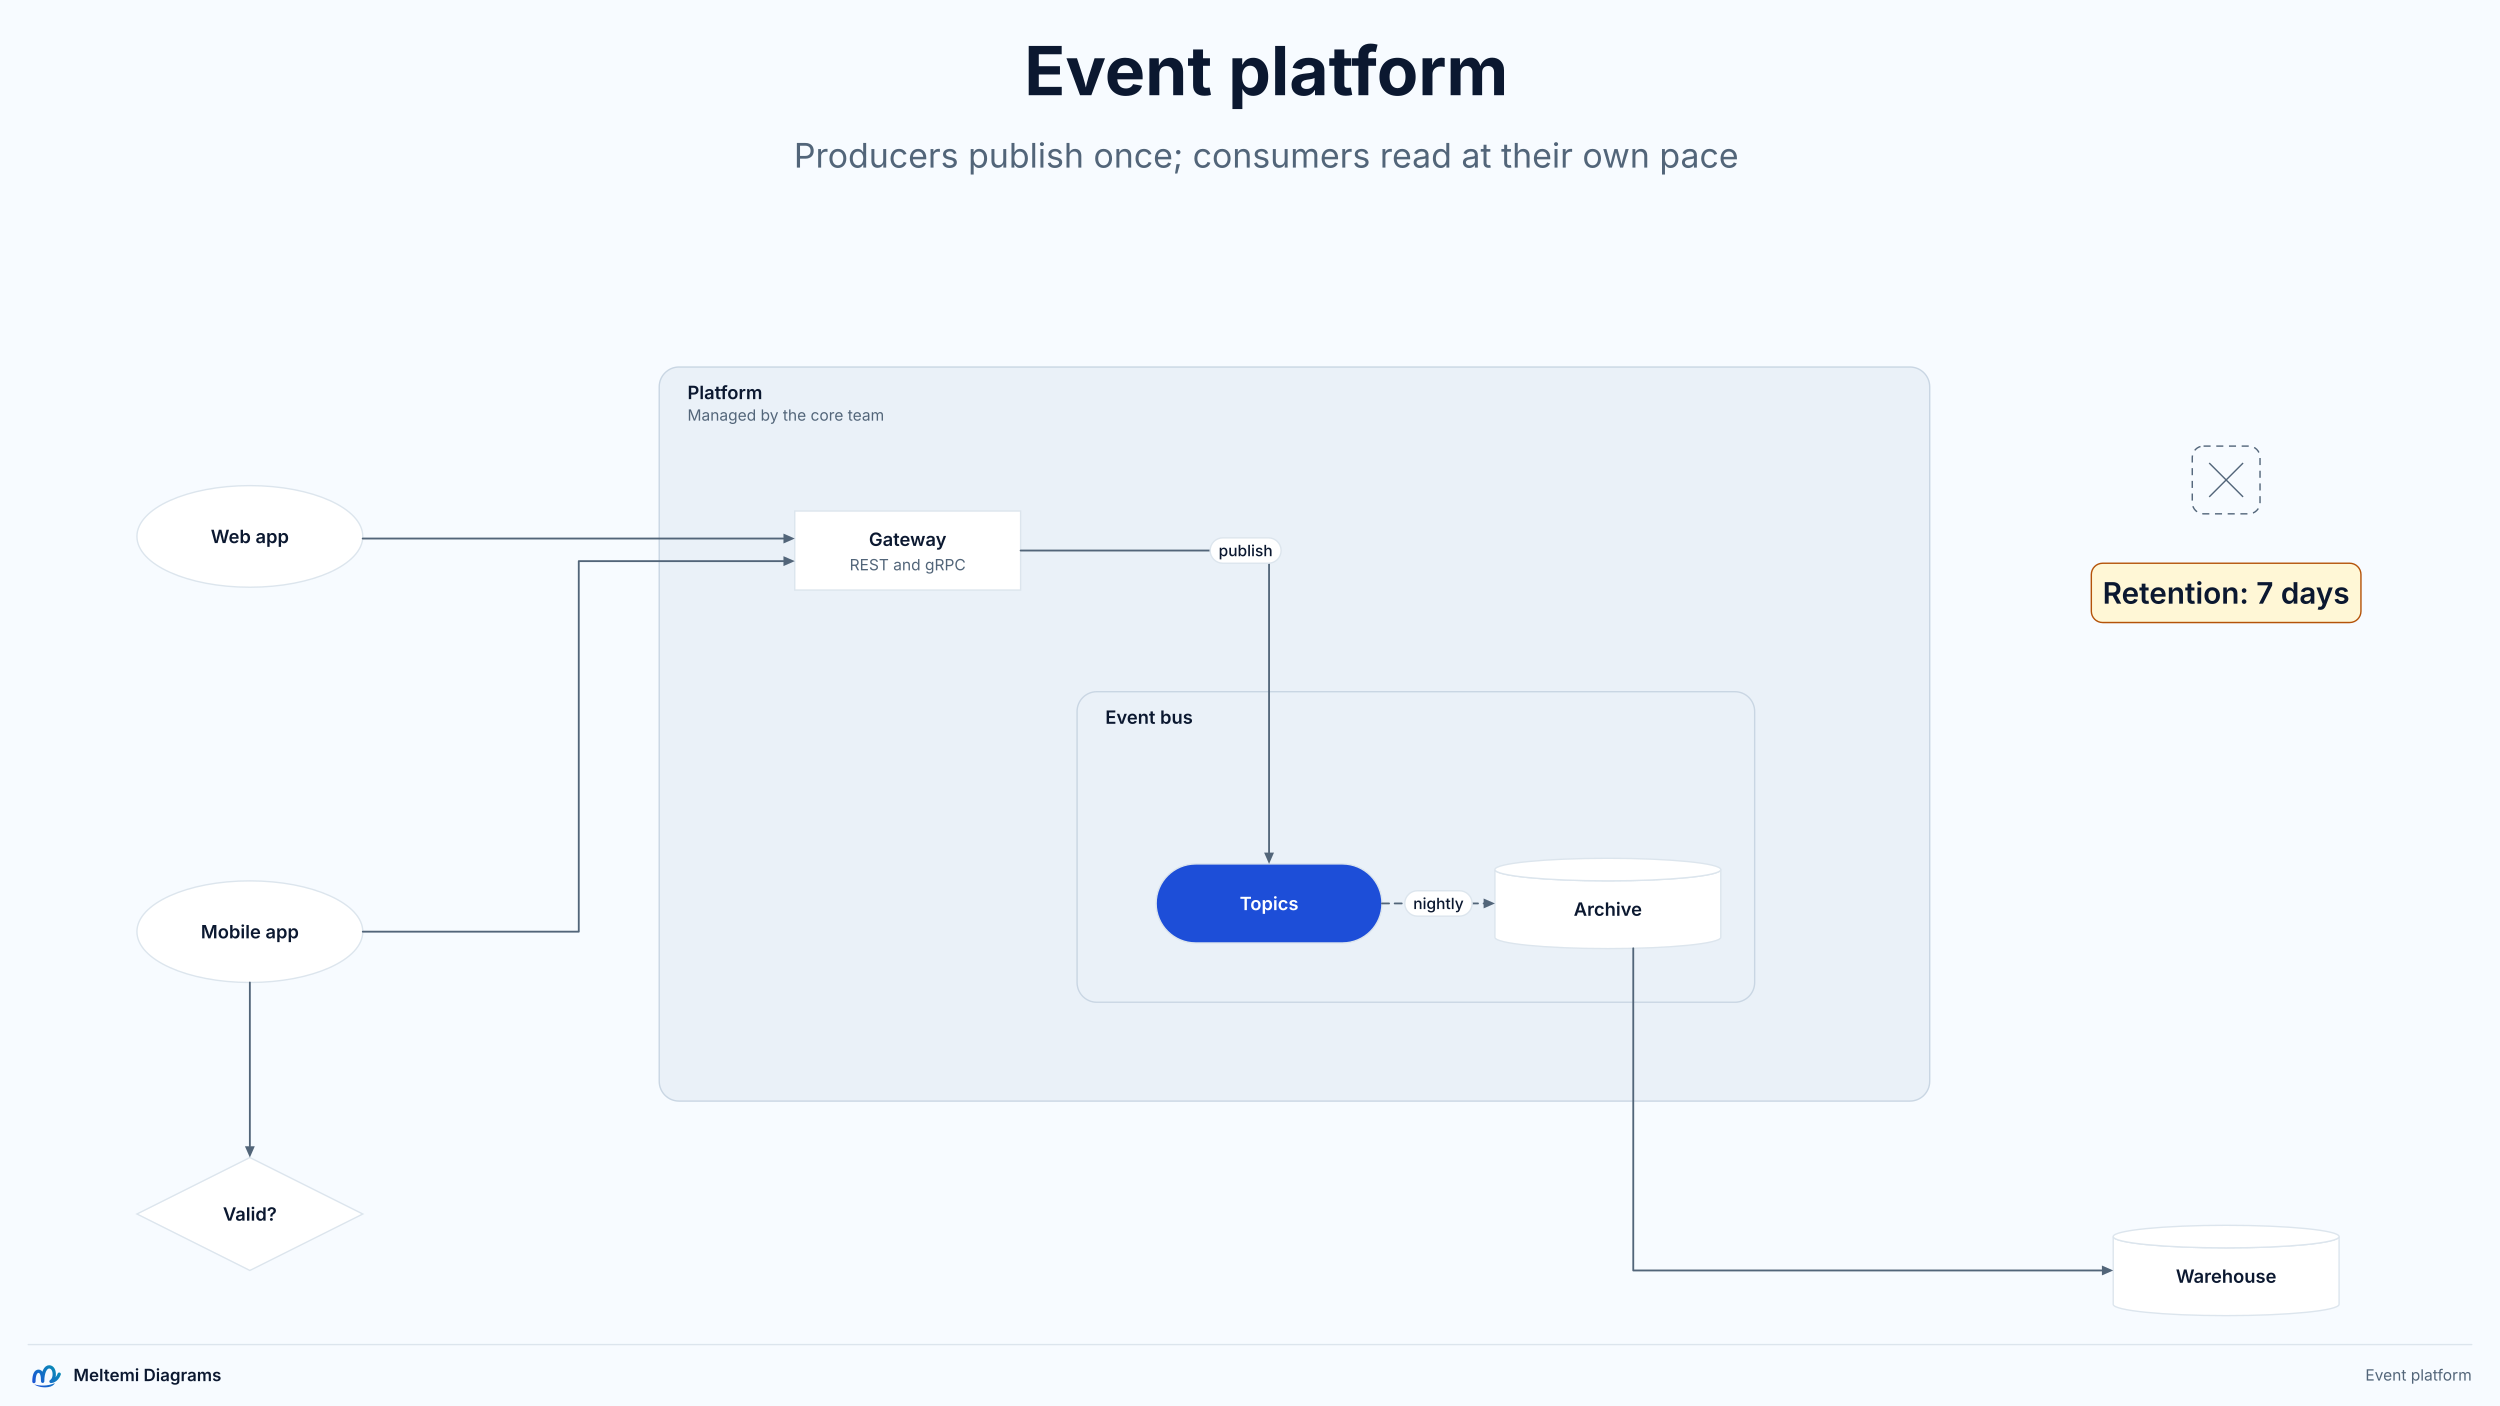
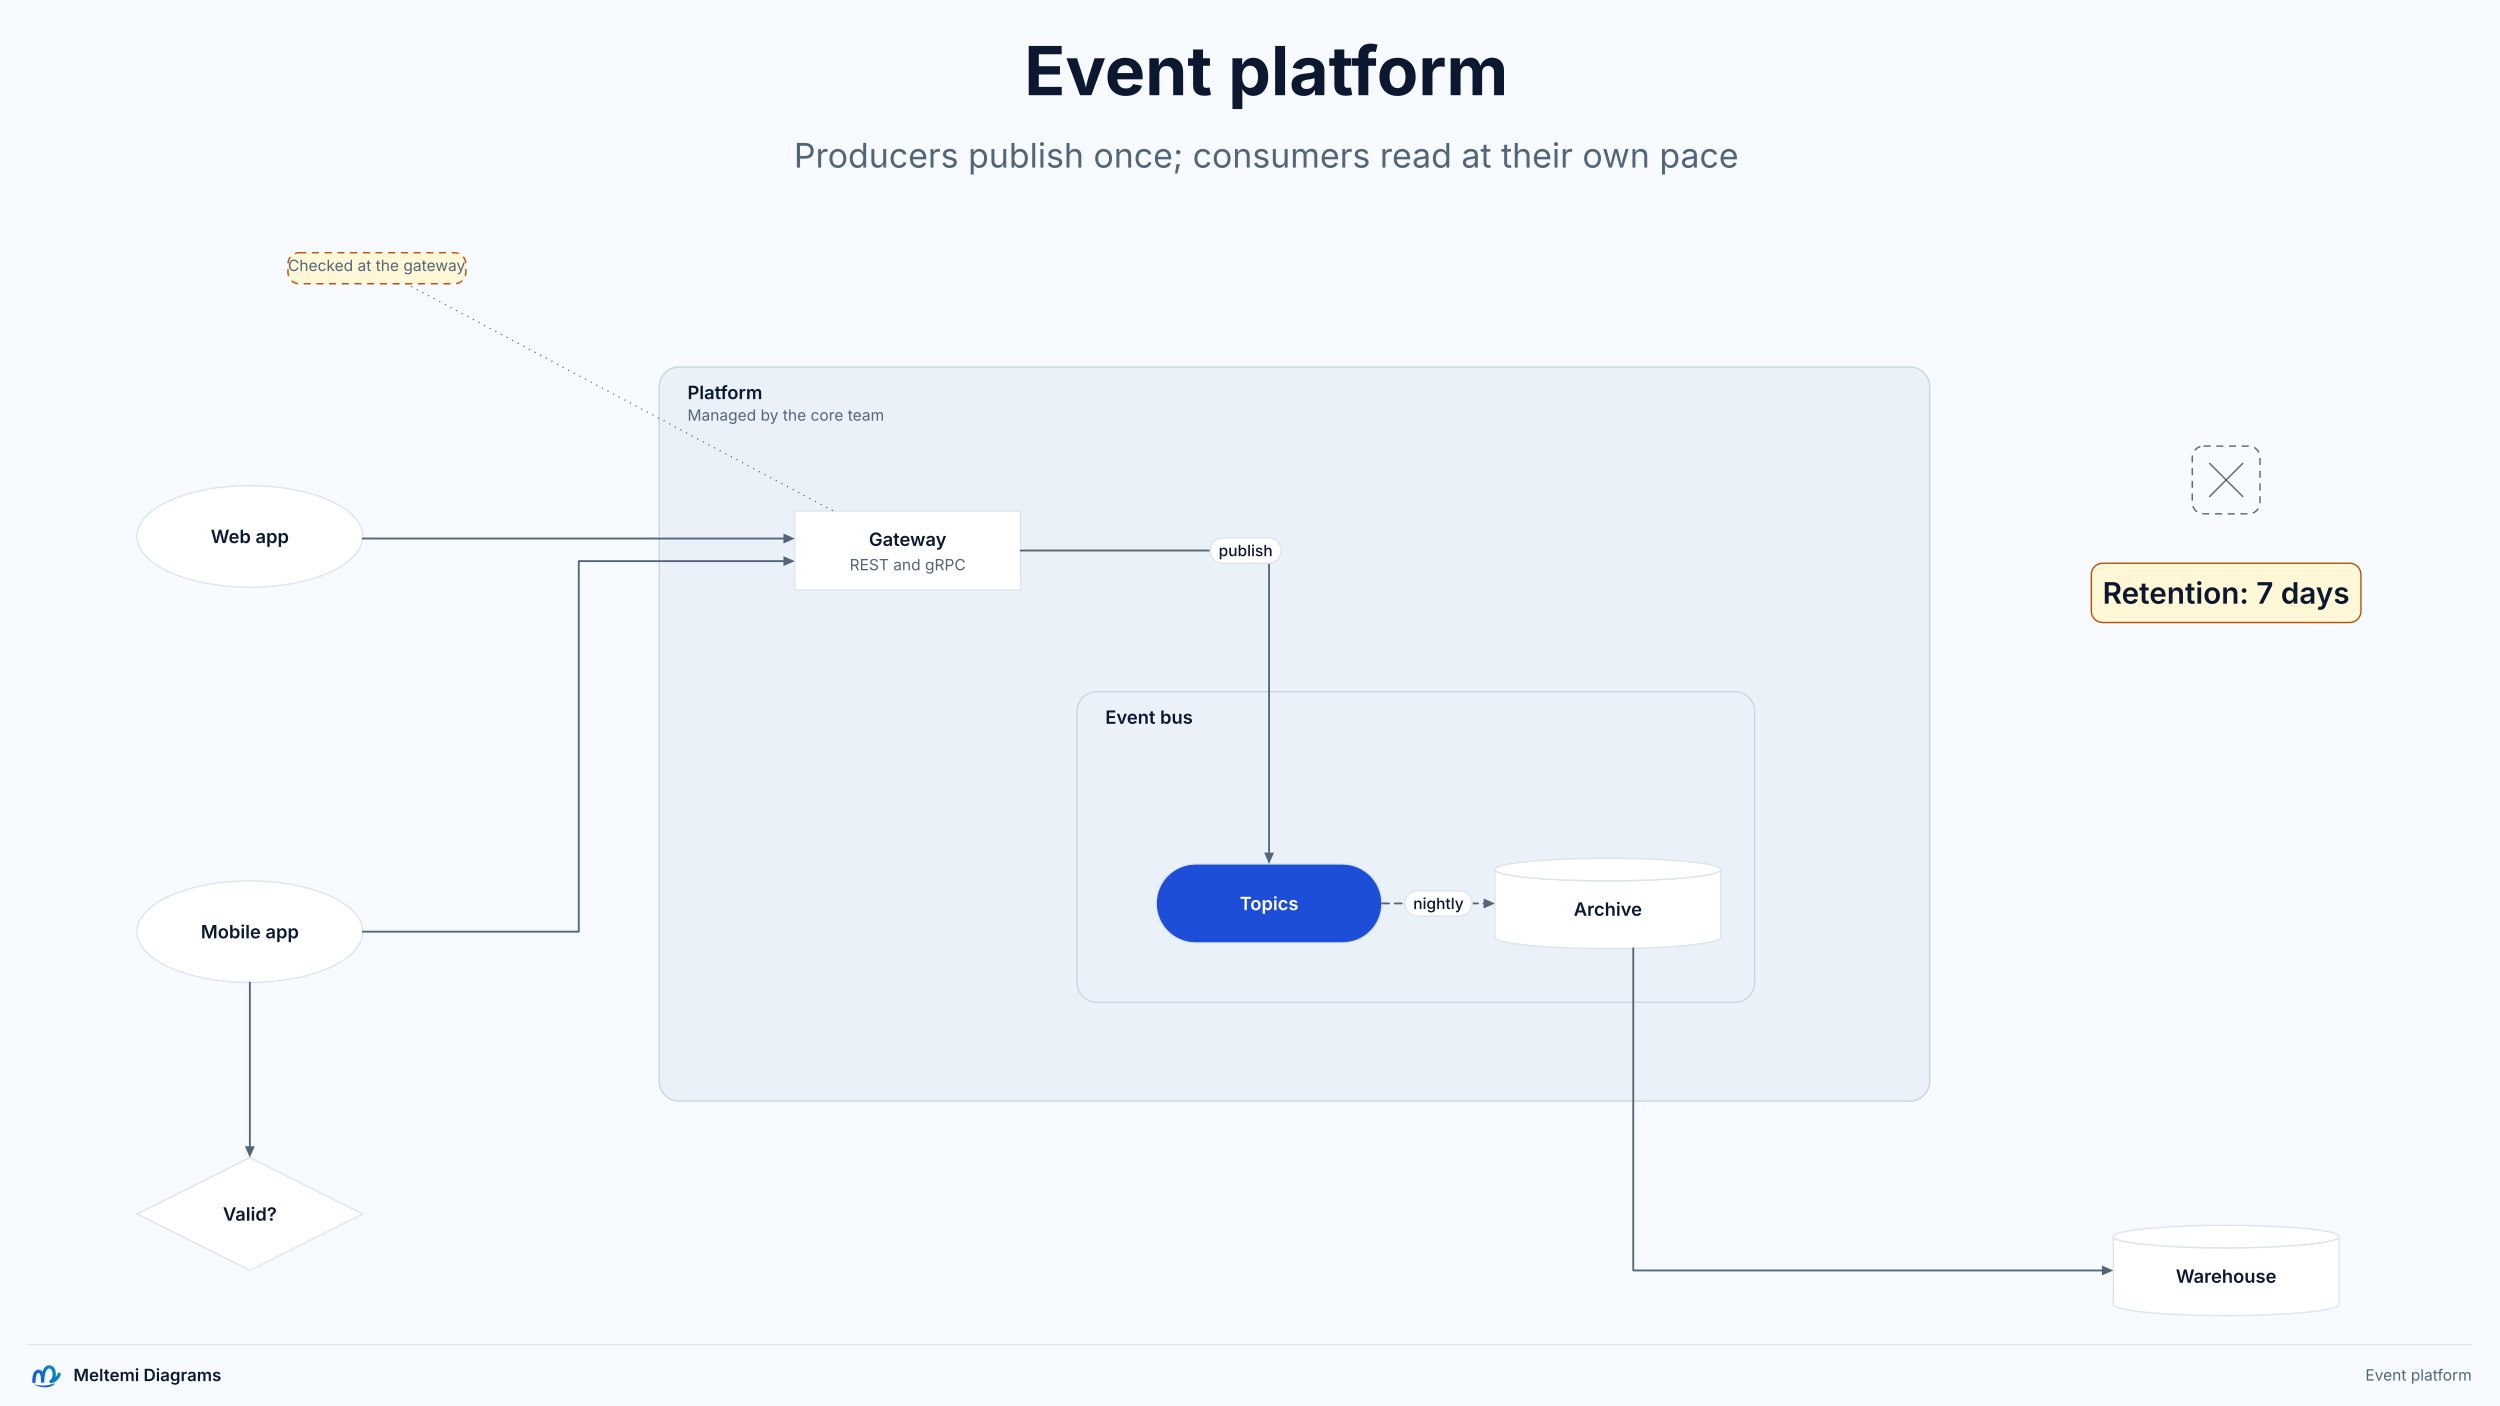
<svg xmlns="http://www.w3.org/2000/svg" width="1771" height="996" viewBox="0 0 1771 996" font-family="&quot;Inter&quot;, &quot;Segoe UI&quot;, Roboto, Helvetica, Arial, sans-serif">
  <defs>
    <linearGradient id="meltemi-wind" gradientUnits="userSpaceOnUse" x1="38" y1="222" x2="219" y2="54">
      <stop offset="0" stop-color="#1D4ED8" />
      <stop offset="1" stop-color="#0891B2" />
    </linearGradient>
  </defs>
  <rect x="0" y="0" width="1771" height="996" fill="#F7FBFF" />
  <g data-id="platform" data-role="element" data-layer="back">
    <rect x="467" y="260" width="900" height="520" rx="14" fill="#EAF1F8" stroke="#C9D6E3" stroke-width="1" />
    <text x="487" y="282.73" text-anchor="start" font-size="13" font-weight="600" fill="#0B1830">Platform</text>
    <text x="487" y="298" text-anchor="start" font-size="11" font-weight="400" fill="#526579">Managed by the core team</text>
  </g>
  <g data-id="bus" data-role="element">
    <rect x="763" y="490" width="480" height="220" rx="14" fill="#EAF1F8" stroke="#C9D6E3" stroke-width="1" />
    <text x="783" y="512.73" text-anchor="start" font-size="13" font-weight="600" fill="#0B1830">Event bus</text>
  </g>
  <g data-id="heading" data-role="element">
    <text x="897" y="67.46" text-anchor="middle" font-size="48" font-weight="700" fill="#0B1830">Event platform</text>
  </g>
  <g data-id="subtitle" data-role="element">
    <text x="897" y="118.73" text-anchor="middle" font-size="24" font-weight="400" fill="#526579">Producers publish once; consumers read at their own pace</text>
  </g>
  <g data-id="gateway" data-role="element">
    <rect x="563" y="362" width="160" height="56" rx="0" fill="#FFFFFF" stroke="#DCE5ED" stroke-width="1" />
    <text x="643" y="386.73" text-anchor="middle" font-size="13" font-weight="600" fill="#0B1830">Gateway</text>
    <text x="643" y="404" text-anchor="middle" font-size="11" font-weight="400" fill="#526579">REST and gRPC</text>
  </g>
  <g data-id="topics" data-role="element">
    <rect x="819" y="612" width="160" height="56" rx="28" fill="#1D4ED8" stroke="#DCE5ED" stroke-width="1" />
    <text x="899" y="644.73" text-anchor="middle" font-size="13" font-weight="600" fill="#ffffff">Topics</text>
  </g>
  <g data-id="archive" data-role="element">
    <path d="M1059 616 L1059 664 A80 8 0 0 0 1219 664 L1219 616 A80 8 0 0 1 1059 616 Z" fill="#FFFFFF" stroke="#DCE5ED" stroke-width="1" />
    <path d="M1059 616 A80 8 0 0 1 1219 616 A80 8 0 0 1 1059 616 Z" fill="#FFFFFF" stroke="#DCE5ED" stroke-width="1" />
    <text x="1139" y="648.73" text-anchor="middle" font-size="13" font-weight="600" fill="#0B1830">Archive</text>
  </g>
  <g data-id="web" data-role="element">
    <path d="M97 380 A80 36 0 1 0 257 380 A80 36 0 1 0 97 380 Z" fill="#FFFFFF" stroke="#DCE5ED" stroke-width="1" />
    <text x="177" y="384.73" text-anchor="middle" font-size="13" font-weight="600" fill="#0B1830">Web app</text>
  </g>
  <g data-id="mobile" data-role="element">
    <path d="M97 660 A80 36 0 1 0 257 660 A80 36 0 1 0 97 660 Z" fill="#FFFFFF" stroke="#DCE5ED" stroke-width="1" />
    <text x="177" y="664.73" text-anchor="middle" font-size="13" font-weight="600" fill="#0B1830">Mobile app</text>
  </g>
  <g data-id="rules" data-role="element">
    <path d="M177 820 L257 860 L177 900 L97 860 Z" fill="#FFFFFF" stroke="#DCE5ED" stroke-width="1" />
    <text x="177" y="864.73" text-anchor="middle" font-size="13" font-weight="600" fill="#0B1830">Valid?</text>
  </g>
  <g data-id="warehouse" data-role="element">
    <path d="M1497 876 L1497 924 A80 8 0 0 0 1657 924 L1657 876 A80 8 0 0 1 1497 876 Z" fill="#FFFFFF" stroke="#DCE5ED" stroke-width="1" />
    <path d="M1497 876 A80 8 0 0 1 1657 876 A80 8 0 0 1 1497 876 Z" fill="#FFFFFF" stroke="#DCE5ED" stroke-width="1" />
    <text x="1577" y="908.73" text-anchor="middle" font-size="13" font-weight="600" fill="#0B1830">Warehouse</text>
  </g>
  <g data-id="publish" data-role="relation">
    <polyline points="723,390 899,390 899,604" fill="none" stroke="#526579" stroke-width="1.3" stroke-linejoin="round" stroke-linecap="round" />
    <path d="M899 612 L895.5 604 L902.5 604 Z" fill="#526579" stroke="none" stroke-width="0" />
    <g data-id="publish" data-role="label">
      <rect x="857.25" y="381" width="50.3" height="18" rx="9" fill="#FFFFFF" stroke="#DCE5ED" stroke-width="1" />
      <text x="882.4" y="394" text-anchor="middle" font-size="11" font-weight="500" fill="#0B1830">publish</text>
    </g>
  </g>
  <g data-id="fromWeb" data-role="relation">
    <polyline points="256.93,381.5 555,381.5" fill="none" stroke="#526579" stroke-width="1.3" stroke-linejoin="round" stroke-linecap="round" />
    <path d="M563 381.5 L555 385 L555 378 Z" fill="#526579" stroke="none" stroke-width="0" />
  </g>
  <g data-id="fromMobile" data-role="relation">
    <polyline points="257,660 410,660 410,397.5 555,397.5" fill="none" stroke="#526579" stroke-width="1.3" stroke-linejoin="round" stroke-linecap="round" />
    <path d="M563 397.5 L555 401 L555 394 Z" fill="#526579" stroke="none" stroke-width="0" />
  </g>
  <g data-id="nightly" data-role="relation">
    <polyline points="979,640 1051,640" fill="none" stroke="#526579" stroke-width="1.3" stroke-linejoin="round" stroke-linecap="round" stroke-dasharray="5 4" />
    <path d="M1059 640 L1051 643.5 L1051 636.5 Z" fill="#526579" stroke="none" stroke-width="0" />
    <g data-id="nightly" data-role="label">
      <rect x="995.13" y="631" width="47.75" height="18" rx="9" fill="#FFFFFF" stroke="#DCE5ED" stroke-width="1" />
      <text x="1019" y="644" text-anchor="middle" font-size="11" font-weight="500" fill="#0B1830">nightly</text>
    </g>
  </g>
  <g data-id="load" data-role="relation">
    <polyline points="1157,671.78 1157,900 1489,900" fill="none" stroke="#526579" stroke-width="1.3" stroke-linejoin="round" stroke-linecap="round" />
    <path d="M1497 900 L1489 903.5 L1489 896.5 Z" fill="#526579" stroke="none" stroke-width="0" />
  </g>
  <g data-id="check" data-role="relation">
    <polyline points="177,696 177,812" fill="none" stroke="#526579" stroke-width="1.3" stroke-linejoin="round" stroke-linecap="round" />
    <path d="M177 820 L173.5 812 L180.5 812 Z" fill="#526579" stroke="none" stroke-width="0" />
  </g>
  <g data-id="cloud" data-role="element" data-layer="front">
    <rect x="1553" y="316" width="48" height="48" rx="8" fill="none" stroke="#526579" stroke-width="1" stroke-dasharray="5 4" />
    <path d="M1565 328L1589 352M1589 328L1565 352" fill="none" stroke="#526579" stroke-width="1" />
  </g>
  <g data-id="note" data-role="element" data-layer="front">
    <rect x="1481.5" y="399" width="191" height="42" rx="8" fill="#fff7d6" stroke="#B45309" stroke-width="1" />
    <text x="1489.5" y="427.64" text-anchor="start" font-size="21" font-weight="600" fill="#0B1830">Retention: 7 days</text>
  </g>
+   <g data-id="remark" data-role="element" data-layer="front">
+     <rect x="204" y="179" width="126" height="22" rx="8" fill="#fff7d6" stroke="#B45309" stroke-width="1" stroke-dasharray="5 4" />
+     <text x="204" y="192" text-anchor="start" font-size="11" font-weight="400" fill="#526579">Checked at the gateway</text>
+     <polyline points="287.68,201 590.36,362" fill="none" stroke="#526579" stroke-width="1" stroke-linejoin="round" stroke-linecap="round" stroke-dasharray="0 4.5" class="leader" />
+   </g>
  <g data-id="frame" data-role="frame">
    <polyline points="20,952.5 1751,952.5" fill="none" stroke="#DCE5ED" stroke-width="1" stroke-linejoin="round" stroke-linecap="round" />
    <g data-id="mark" data-role="frame" transform="translate(20 962) scale(0.0938)">
      <path d="M43 178C43 125 57 100 78 100C99 100 109 127 109 176C109 105 132 67 158 67C185 67 199 97 196 132C194 154 185 169 172 177C189 176 205 166 217 152C224 144 230 133 234 122" fill="none" stroke="url(#meltemi-wind)" stroke-width="25" stroke-linecap="round" stroke-linejoin="round" />
      <path d="M45 199C87 211 145 215 202 189C195 204 177 216 151 220C106 226 67 215 45 199Z" fill="url(#meltemi-wind)" stroke="none" stroke-width="0" />
    </g>
    <text x="52" y="978.37" text-anchor="start" font-size="12" font-weight="600" fill="#0B1830">Meltemi Diagrams</text>
    <text x="1751" y="978" text-anchor="end" font-size="11" font-weight="400" fill="#526579">Event platform</text>
  </g>
</svg>
